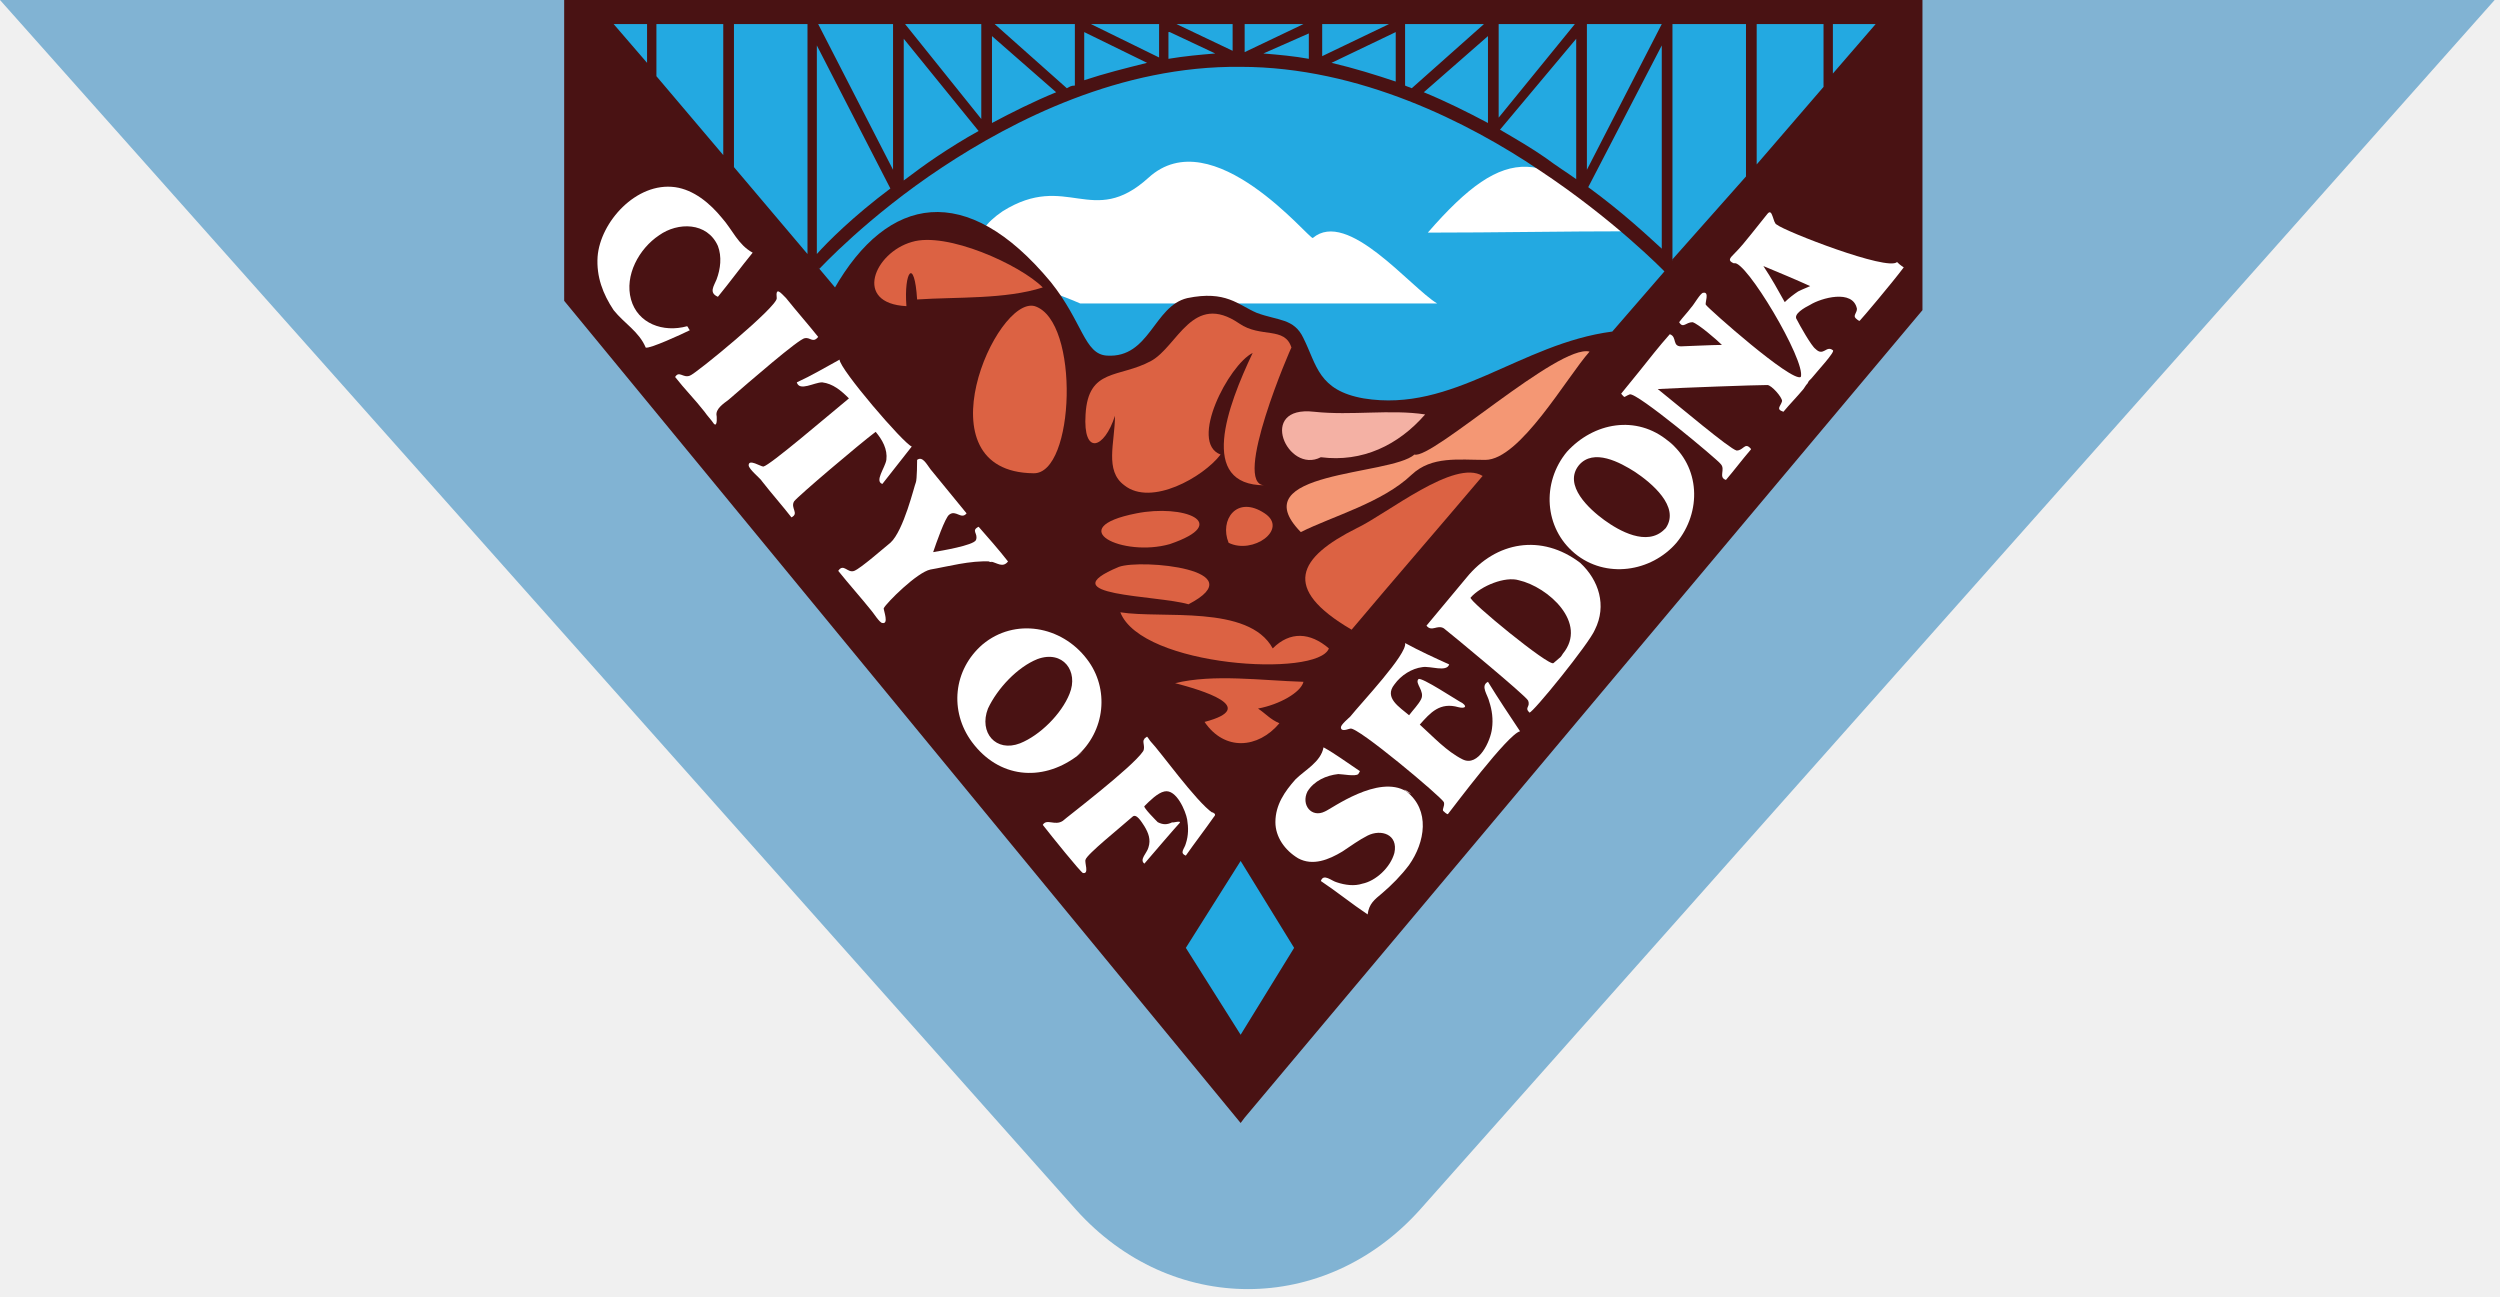
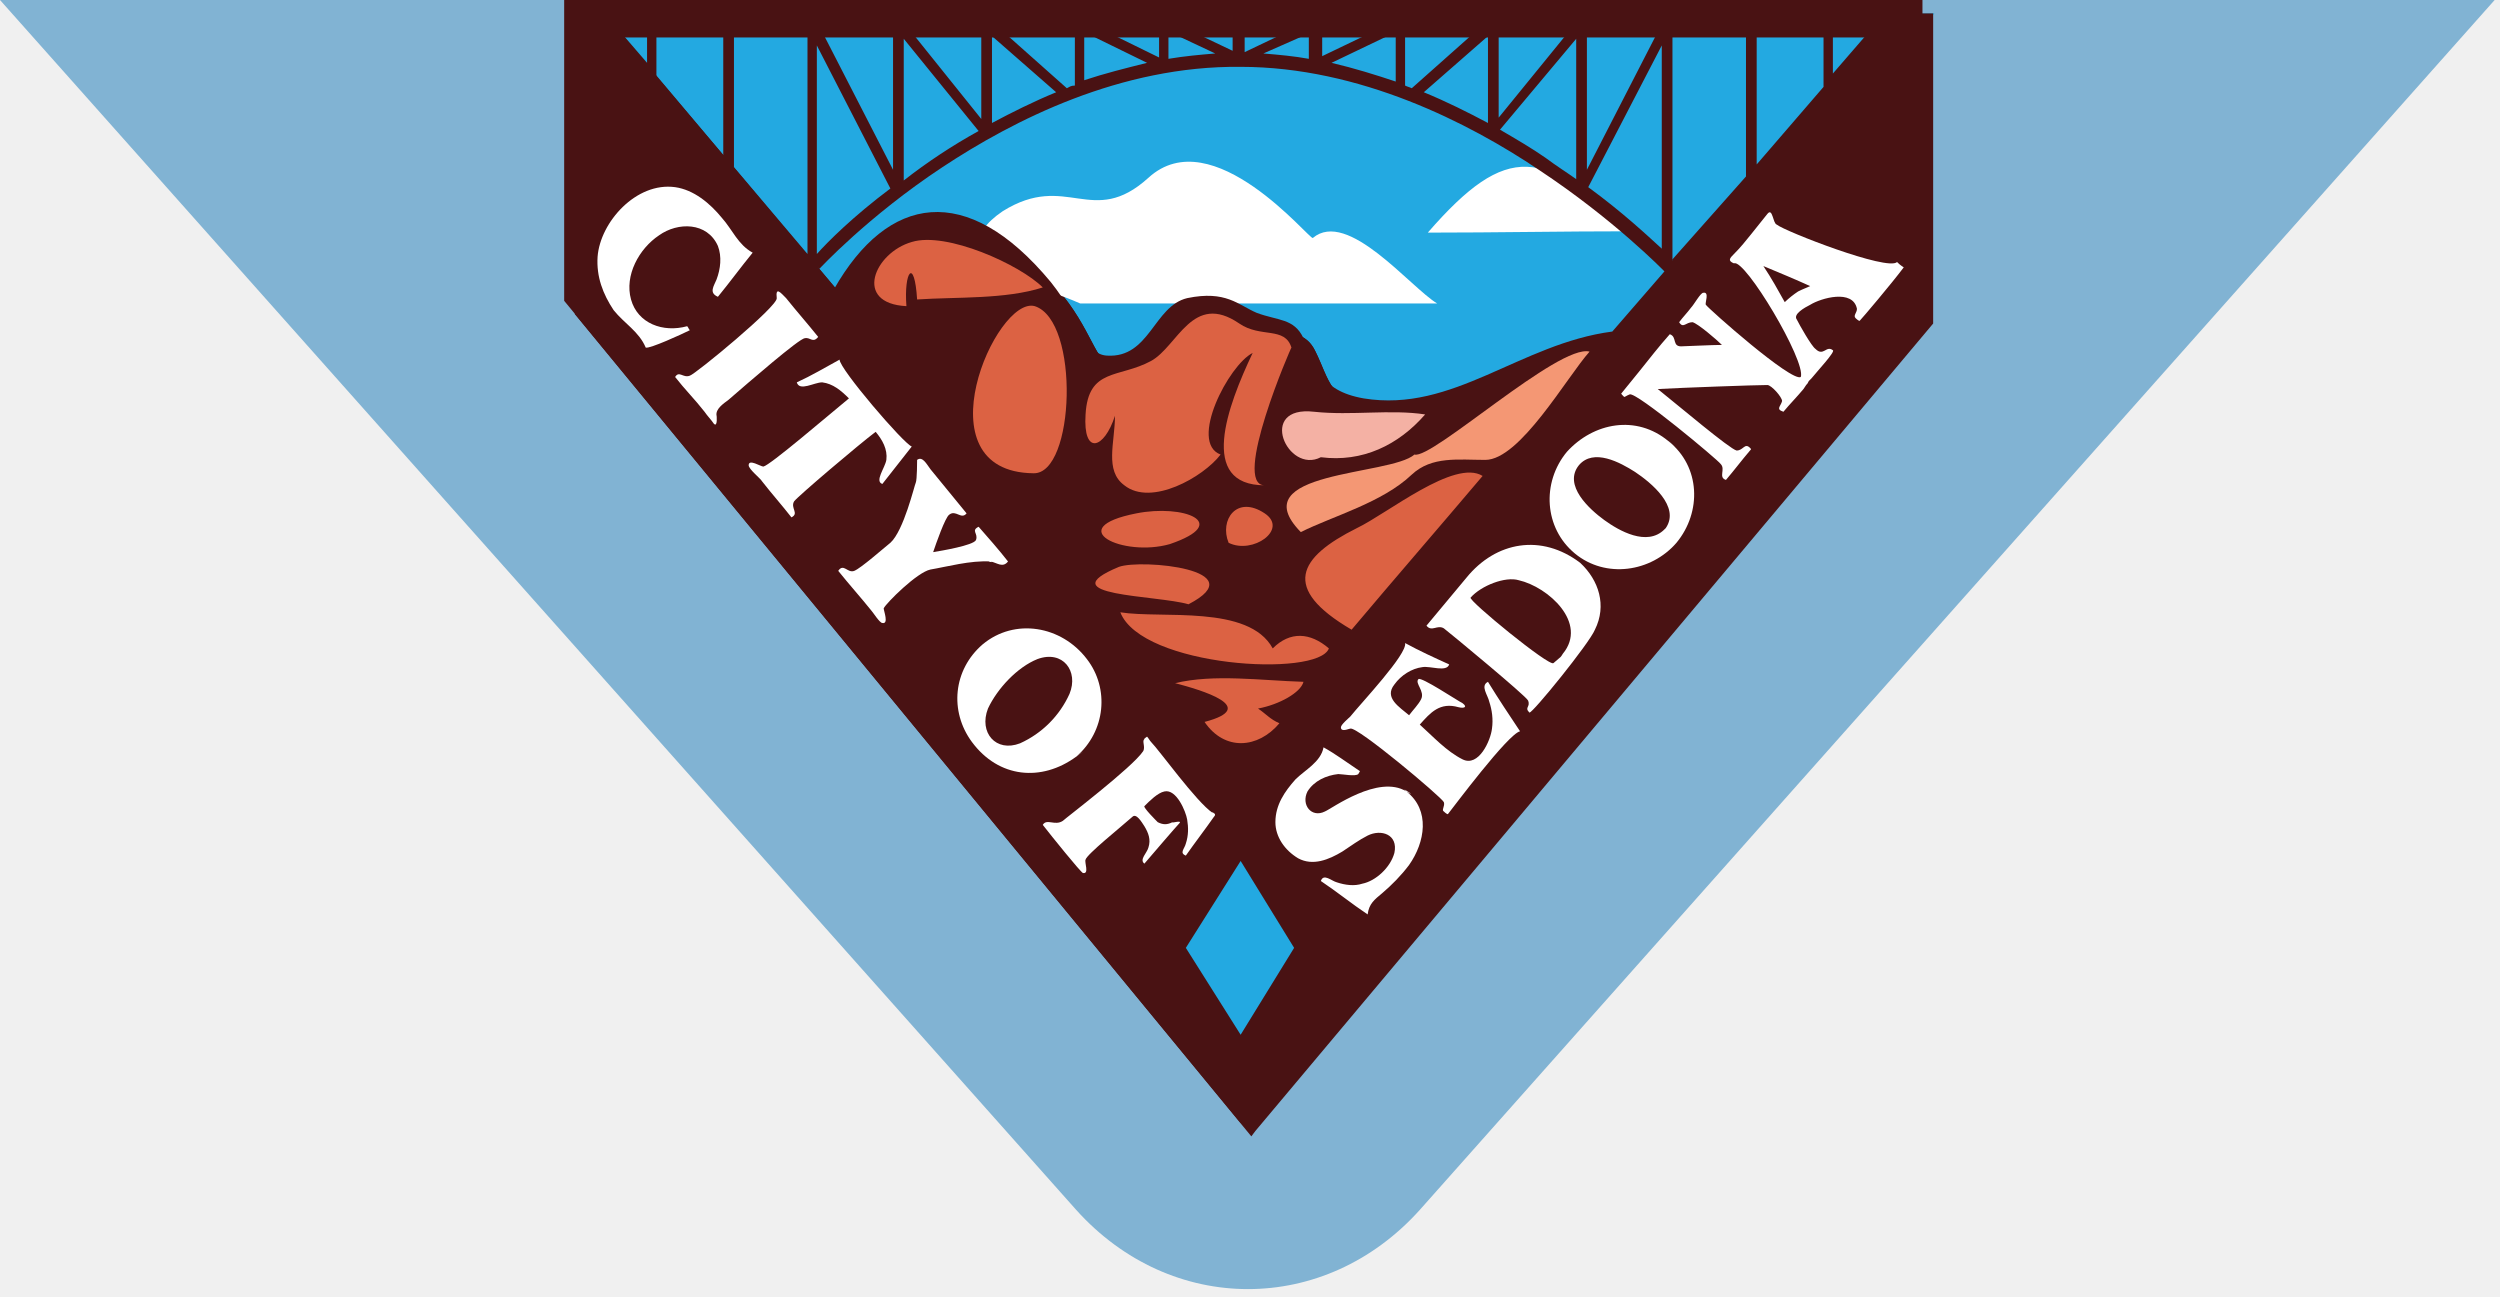
- <svg xmlns="http://www.w3.org/2000/svg" width="187" height="97" viewBox="0 0 187 97" fill="none">
-   <path d="M186.6 0H0L80.5 90.5C87.6 98.4 99.1 98.4 106.2 90.5L186.6 0Z" fill="#81B3D3" />
-   <path d="M43.2 0.7L92.8 59.1L142.1 1.1L43.2 0.7Z" fill="#23A9E1" />
-   <path d="M122 17.3C116.9 17.3 111.9 17.4 106.8 17.4C112.8 10.5 115.5 11.2 122 17.3Z" fill="white" />
-   <path d="M80.8 22.7C89.7 22.7 98.6 22.7 107.5 22.7C105.5 21.5 100.8 15.6 98.2 17.8C98 18 90.7 8.9 85.9 13.3C81.7 17.1 79.8 12.8 75 15.8C69.7 19.4 78.2 21.5 80.8 22.7Z" fill="white" />
-   <path d="M93.1 0H42.2V22.5L92.8 84L93.1 83.6L143.8 23.2V0H93.1ZM54.9 1.8H60.4V19L54.9 12.5V1.8ZM54.1 11.6L49.1 5.7V1.8H54.1V11.6ZM73.4 8.9L67.7 1.8H73.4V8.9ZM66.8 12.7L61.2 1.8H66.8V12.7ZM61.1 3.4L66.6 14.1C63.8 16.2 61.9 18.1 61.1 19V3.4ZM67.6 2.9L73.2 9.8C72.1 10.4 71 11.1 70.1 11.7C69.2 12.3 68.4 12.9 67.6 13.5V2.9ZM74.2 2.7L79 6.9C77.3 7.6 75.7 8.4 74.2 9.2V2.7ZM79.8 6.6L74.4 1.8H80.4V6.4C80.1 6.4 80 6.5 79.8 6.6ZM98.9 1.8H103.9L98.9 4.2V1.8ZM93.1 1.8H97.5L93.1 3.9V1.8ZM92.2 3.8L88 1.8H92.2V3.8ZM86.7 4.3L81.6 1.8H86.7V4.3ZM81.1 2.4L85.8 4.7C84.2 5.1 82.6 5.5 81.1 6V2.4ZM87.5 2.4L90.9 4C89.7 4.1 88.6 4.2 87.4 4.4V2.4H87.5ZM97.9 2.5V4.4C96.8 4.2 95.7 4.1 94.5 4L97.9 2.5ZM104.4 2.4V6.1C102.9 5.6 101.3 5.1 99.6 4.7L104.4 2.4ZM105.1 1.8H111L105.6 6.6C105.4 6.5 105.3 6.5 105.1 6.4V1.8ZM118.7 1.8H124.3L118.7 12.7V1.8ZM112.1 1.8H117.8L112.1 8.8V1.8ZM111.3 2.7V9.2C109.8 8.4 108.2 7.6 106.5 6.9L111.3 2.7ZM117.9 2.9V13.4C117.2 12.9 116.4 12.4 115.6 11.8C114.6 11.1 113.4 10.4 112.2 9.7L117.9 2.9ZM124.3 3.4V18.6C123.2 17.6 121.4 15.9 118.8 14L124.3 3.4ZM125.1 19.4V1.8H130.6V13.2L125.1 19.4C125.2 19.5 125.1 19.5 125.1 19.4ZM131.4 1.8H136.4V6.5L131.4 12.3V1.8ZM48.4 1.8V4.7L45.9 1.8H48.4ZM61.2 20L61.3 20.1C61.3 20.1 64.9 16.2 70.5 12.5C75.8 9 83.8 4.9 92.8 5C101.7 5 109.9 9.2 115.1 12.7C120.7 16.4 124.4 20.2 124.5 20.3L120.6 24.8C113.7 25.7 108.7 30.9 102 29.8C98.6 29.2 98.5 27.3 97.5 25.3C96.8 23.8 95.6 24 94 23.4C92.6 22.8 91.7 21.7 88.8 22.3C86.3 22.9 86 26.8 82.8 26.6C81.1 26.5 81 24.1 78.6 21.1C72.3 13.5 66.4 14.6 62.4 21.6L92.7 57.5L61.2 20ZM137.1 5.5V1.8H140.3L137.1 5.5Z" fill="#491213" />
-   <path d="M88.7 70.9L92.8 64.4L96.8 70.9L92.8 77.4L88.7 70.9Z" fill="#23A9E1" />
-   <path d="M65.5 32.3C66 32.9 66.4 33.6 66.3 34.4C66.2 35 65.4 36 66 36.2C66.7 35.3 67.5 34.3 68.2 33.4C67.6 33.2 62.8 27.6 62.8 26.9C61.7 27.5 60.7 28.1 59.6 28.6C59.8 29.3 60.9 28.6 61.5 28.6C62.3 28.7 62.9 29.2 63.5 29.8C61.8 31.2 57.6 34.8 57.1 34.9C56.9 34.9 56 34.3 56 34.8C56 35.1 56.9 35.8 57 36C57.7 36.9 58.5 37.8 59.2 38.7C59.8 38.4 59.1 38 59.4 37.5C59.7 37.1 64.3 33.2 65.5 32.3Z" fill="white" />
-   <path d="M60.2 25.3C60.6 25.2 60.8 25.7 61.2 25.2C60.4 24.2 59.6 23.3 58.8 22.3C58.4 21.9 58 21.4 58.1 22.3C58.2 22.9 52 28 51.6 28.1C51.1 28.3 50.8 27.7 50.5 28.2C51.2 29.1 52 29.9 52.7 30.8C52.9 31.1 53.2 31.4 53.4 31.7C53.7 32 53.6 31 53.6 31.1C53.5 30.6 54.1 30.2 54.5 29.9C56 28.6 59.8 25.3 60.2 25.3Z" fill="white" />
-   <path d="M51.4 24.4C49.6 24.9 47.7 24.2 47.2 22.4C46.7 20.6 47.8 18.6 49.3 17.6C50.7 16.6 52.9 16.6 53.7 18.4C54 19.2 53.9 20.1 53.6 20.9C53.4 21.4 53 21.9 53.7 22.2C54.6 21.1 55.4 20 56.3 18.9C55.2 18.3 54.8 17.2 54 16.3C53.1 15.2 51.9 14.2 50.5 14C47.6 13.6 44.9 16.6 44.7 19.2C44.6 20.7 45.1 22 45.9 23.2C46.7 24.2 47.8 24.8 48.3 26C48.6 26.1 51 25 51.6 24.7C51.5 24.6 51.5 24.5 51.4 24.4C50.7 24.6 51.4 24.4 51.4 24.4Z" fill="white" />
-   <path d="M90.7 60.8C89.5 60 86.7 56.1 86.1 55.5C86 55.4 85.9 55.2 85.8 55.1C85.8 55.1 85.5 55.3 85.6 55.3C85.4 55.4 85.7 55.9 85.5 56.2C84.7 57.4 79.7 61.2 79.5 61.4C78.9 61.8 78.3 61.2 78 61.7C78.7 62.6 80.8 65.2 81 65.3C81.5 65.4 81.1 64.5 81.2 64.3C81.3 63.9 83.8 61.9 84.7 61.1C85 60.8 85.4 61.5 85.6 61.8C85.9 62.3 86.1 62.8 85.9 63.4C85.8 63.8 85.2 64.3 85.6 64.6C86.2 63.9 88 61.8 88.2 61.6C88.5 61.3 87.6 61.6 87.7 61.5C87.3 61.7 87 61.7 86.6 61.5C86.5 61.4 85.5 60.4 85.6 60.3C86 59.9 86.6 59.3 87.1 59.2C88 59 88.7 60.7 88.8 61.3C88.9 61.9 88.9 62.5 88.7 63.1C88.6 63.5 88.2 63.8 88.7 64C89.4 63 90.1 62.1 90.8 61.1C91 60.9 90.8 60.8 90.7 60.8C90.6 60.7 90.9 60.8 90.7 60.8Z" fill="white" />
-   <path d="M80.5 56.6C82.7 54.7 83 51.5 81.3 49.3C79.4 46.8 75.9 46.2 73.5 48.2C71.3 50.1 71 53.2 72.7 55.5C74.7 58.2 77.9 58.5 80.5 56.6C81.7 55.7 80.4 56.7 80.5 56.6ZM80 51.9C79.4 53.4 77.8 55 76.3 55.6C74.5 56.3 73.2 54.8 73.9 53C74.6 51.5 76.1 49.9 77.6 49.3C79.5 48.6 80.7 50.2 80 51.9C79.6 52.8 80.1 51.7 80 51.9Z" fill="white" />
-   <path d="M74.1 42C74.6 42.1 75 42.5 75.4 42C74.7 41.1 73.9 40.2 73.2 39.4C72.6 39.7 73.2 39.9 73 40.4C72.8 40.8 70.4 41.2 69.8 41.3C70 40.7 70.7 38.7 71 38.5C71.5 38.1 71.9 38.9 72.3 38.4C71.4 37.3 70.5 36.2 69.6 35.1C69.3 34.7 69 34.1 68.6 34.4C68.6 34.4 68.6 35.9 68.5 36.1C68.4 36.3 67.6 39.7 66.6 40.6C66.1 41 64.4 42.5 63.9 42.7C63.4 42.9 63.1 42.1 62.7 42.7C63.5 43.7 64.4 44.7 65.2 45.7C65.3 45.8 65.8 46.6 66 46.6C66.5 46.7 66.1 45.7 66.1 45.5C66.3 45.1 68.6 42.8 69.6 42.6C70.8 42.4 72.6 41.9 74.1 42C74.4 42.1 73.7 42 74.1 42Z" fill="white" />
-   <path d="M67.8 22.9C63.8 22.7 65.4 18.9 68.2 18.1C70.8 17.3 76.3 19.8 78 21.5C75.2 22.4 71.6 22.2 68.6 22.4C68.4 19.2 67.6 20.3 67.8 22.9Z" fill="#DC6243" />
-   <path d="M77.3 35.4C68.7 35.3 74.5 22.1 77.4 22.9C80.8 24 80.4 35.5 77.3 35.4Z" fill="#DC6243" />
-   <path d="M83.4 31.1C82.6 33.6 81 34.1 81.2 31C81.4 27.5 83.7 28.3 86.1 27C88.1 25.9 89.2 21.8 92.7 24.2C94.3 25.3 96.1 24.4 96.6 26C96.6 25.9 92.1 36.3 94.6 36.3C89.6 36.3 91.8 30.4 93.7 26.4C91.9 27.3 88.9 33.1 91.3 34C90 35.7 86.1 37.9 84.1 36.3C82.6 35.2 83.4 33.1 83.4 31.1Z" fill="#DC6243" />
-   <path d="M87.5 40.7C84 41.7 79.4 39.5 85 38.4C88.5 37.7 92.2 39.1 87.5 40.7C87.6 40.7 87.4 40.7 87.5 40.7Z" fill="#DC6243" />
-   <path d="M91.9 40.6C91.2 38.9 92.5 37 94.6 38.4C96.4 39.6 93.7 41.5 91.9 40.6Z" fill="#DC6243" />
-   <path d="M88.9 45.2C86.5 44.5 78.4 44.6 83.7 42.4C85.4 41.8 93.9 42.6 88.9 45.2Z" fill="#DC6243" />
-   <path d="M99.4 48.5C98 47.3 96.5 47.2 95.2 48.5C93.4 45.2 86.9 46.3 83.8 45.8C85.4 49.9 98.6 50.7 99.4 48.5Z" fill="#DC6243" />
-   <path d="M97.5 51C94.3 50.9 90.8 50.4 87.9 51.1C89.8 51.6 94.3 52.9 90.1 54C91.6 56.2 94.1 56 95.7 54.1C95 53.8 94.7 53.4 94.1 53C95.7 52.7 97.3 51.8 97.5 51Z" fill="#DC6243" />
-   <path d="M101.1 47.1C95.8 44 97.1 41.7 101.5 39.5C103.8 38.4 108.8 34.3 110.9 35.6C107.6 39.5 104.3 43.3 101.1 47.1Z" fill="#DC6243" />
-   <path d="M97.3 39.8C92.8 35.2 104 35.6 105.8 34C107.1 34.4 116.6 25.7 118.9 26.3C117.2 28.2 113.7 34.4 111.1 34.4C109.1 34.4 107.1 34.1 105.6 35.5C103.4 37.6 99.7 38.6 97.3 39.8Z" fill="#F49774" />
-   <path d="M98.8 34.2C96.3 35.5 94 30.3 98.3 30.8C101.1 31.1 104 30.6 106.6 31C104.6 33.3 101.9 34.6 98.8 34.2Z" fill="#F4B1A4" />
-   <path d="M111.4 52.5C111.6 53.1 111.7 53.8 111.6 54.5C111.5 55.4 110.6 57.4 109.4 56.8C108.2 56.2 107.2 55.1 106.2 54.2C107 53.3 107.7 52.5 109.1 52.9C109.5 53 109.8 52.9 109.4 52.6C109 52.4 106.3 50.6 106.1 50.8C105.8 51.1 106.6 51.7 106.3 52.3C106.1 52.7 105.7 53.1 105.4 53.5C104.7 52.9 103.5 52.2 104.3 51.2C104.8 50.5 105.6 50 106.4 49.9C107 49.8 108.2 50.3 108.4 49.7C107.3 49.2 106.2 48.7 105.1 48.1C105.3 48.9 101.8 52.6 101 53.6C100.9 53.7 100.3 54.2 100.3 54.4C100.3 54.8 100.9 54.5 101 54.5C101.5 54.3 107.8 59.6 108 60C108.1 60.3 107.8 60.6 108 60.7C108 60.7 108.2 60.9 108.3 60.9C108.7 60.4 112.8 54.9 113.7 54.7C112.9 53.5 112.1 52.3 111.3 51C110.7 51.3 111.3 52 111.4 52.5Z" fill="white" />
-   <path d="M105.2 59.2C103.1 57.9 99.6 60.5 99.1 60.7C98.1 61.2 97.3 60.2 97.8 59.2C98.3 58.4 99.2 58 100.1 57.9C100.4 57.9 101.4 58.1 101.6 57.9C101.7 57.7 101.8 57.7 101.6 57.6C100.7 57 99.9 56.4 99 55.9C98.8 57 97.6 57.6 96.9 58.3C96.1 59.2 95.4 60.2 95.4 61.5C95.4 62.6 96.1 63.6 97.1 64.2C98.2 64.8 99.4 64.3 100.4 63.7C101 63.3 101.7 62.8 102.3 62.5C103.3 62 104.6 62.4 104.3 63.8C104 64.9 102.9 65.9 101.9 66.1C101.3 66.3 100.6 66.2 100 66C99.6 65.9 99 65.3 98.8 65.9C100 66.7 101.1 67.6 102.3 68.4C102.4 67.6 102.8 67.3 103.4 66.8C104.1 66.2 104.8 65.5 105.4 64.7C106.6 63 107 60.6 105.2 59.2Z" fill="white" />
-   <path d="M105.2 59.2C106.2 59.8 104.6 58.7 105.2 59.2V59.2Z" fill="white" />
-   <path d="M141.9 19.6C141.2 20.3 133.5 17.3 132.9 16.8C132.6 16.7 132.6 15.5 132.2 16C131.8 16.5 131.4 17 131 17.5C130.6 18 130.2 18.5 129.7 19C129.4 19.3 129.2 19.5 129.7 19.7C130.5 19.3 135.1 27 134.7 28.2C134 28.6 127.8 23.1 127.6 22.8C127.5 22.7 127.9 21.8 127.4 21.9C127.2 21.9 126.7 22.8 126.5 23C126.2 23.4 125.9 23.7 125.6 24.1C125.9 24.6 126.1 24.1 126.6 24.1C127 24.2 128.4 25.4 128.8 25.8C128.1 25.8 126.1 25.9 125.9 25.9C125 26 125.5 25.2 124.9 25C124.1 25.9 123.4 26.8 122.6 27.8C122.2 28.3 121.7 28.9 121.3 29.4C121.2 29.5 121.3 29.4 121.3 29.5C121.6 29.8 121.4 29.7 121.9 29.5C122.4 29.3 128.5 34.4 128.7 34.7C129.1 35.1 128.5 35.7 129.1 35.9C129.7 35.2 130.3 34.4 130.9 33.7C131 33.6 131 33.6 130.9 33.5C130.5 33.1 130.4 33.7 129.9 33.7C129.4 33.6 125.5 30.3 124 29.1C125.8 29 131.3 28.8 132.2 28.8C132.5 28.8 133.3 29.7 133.3 30C133.2 30.4 132.8 30.6 133.4 30.8C133.9 30.2 134.4 29.7 134.9 29.1L135.1 28.8C135.2 28.7 135.2 28.7 135.3 28.5L135.5 28.3C135.9 27.8 137.3 26.3 137.1 26.2C136.6 25.8 136.4 26.7 135.8 26.1C135.5 25.9 134.6 24.3 134.4 23.9C134.1 23.5 135 23 135.4 22.8C136.2 22.3 138.6 21.6 138.9 23.1C138.9 23.4 138.6 23.6 138.8 23.8C138.8 23.8 139 24 139.1 24C139.3 23.8 141.5 21.2 142.4 20C142.1 19.8 142 19.7 141.9 19.6ZM134.5 21.8C134.6 21.8 134.7 21.7 134.5 21.8C134.2 22 133.8 22.3 133.5 22.6C133 21.7 132.5 20.8 131.9 19.9C133.1 20.4 134.3 20.9 135.4 21.4C135.2 21.5 134.9 21.6 134.5 21.8Z" fill="white" />
-   <path d="M124.8 33C122.4 31 119.2 31.6 117.2 33.8C115.3 36.1 115.5 39.5 117.8 41.4C120.1 43.3 123.5 42.8 125.4 40.6C127.3 38.3 127.2 34.9 124.8 33ZM124.5 39.6C124.5 39.6 124.5 39.7 124.5 39.6C123.2 40.9 121.1 39.7 120 38.9C118.9 38.1 116.9 36.3 118.1 34.8C119.2 33.5 121.2 34.6 122.3 35.3C123.5 36.1 125.7 37.9 124.6 39.5C124.7 39.4 124.7 39.4 124.5 39.6Z" fill="white" />
-   <path d="M124.8 33C126 34 124.5 32.8 124.8 33V33Z" fill="white" />
-   <path d="M124.5 39.7C124.5 39.6 124.5 39.6 124.5 39.7C124.6 39.6 124.6 39.6 124.6 39.6C124.5 39.6 124.5 39.7 124.5 39.7Z" fill="white" />
-   <path d="M118.2 42.1C118.3 42.2 118.5 42.4 118.2 42.1C115.3 39.9 111.9 40.5 109.7 43.2C108.7 44.4 107.7 45.6 106.7 46.8C107.1 47.3 107.5 46.7 108 47C108.4 47.3 114.2 52.1 114.3 52.4C114.5 52.9 114 52.9 114.4 53.3C114.6 53.4 118.9 48.1 119.3 47.1C120.2 45.3 119.6 43.4 118.2 42.1ZM116.9 48.9C116.7 49.2 116.9 49 116.2 49.6C115.9 49.9 109.8 44.9 110 44.7C110.8 43.8 112.6 43.1 113.6 43.4C115.8 43.9 118.8 46.6 116.9 48.9Z" fill="white" />
+ <svg xmlns="http://www.w3.org/2000/svg" width="187" height="97" fill="none">
+   <path d="M186.6 0H0l80.5 90.5c7.1 7.9 18.6 7.9 25.7 0L186.6 0z" fill="#81B3D3" />
+   <path d="M43.2.7l49.6 58.4 49.3-58L43.2.7z" fill="#23A9E1" />
+   <path d="M43 1l50.6 59.1L144.7 1H43z" fill="#23A9E1" />
+   <path d="M93.9 1H43v22.5L93.6 85l.3-.4 50.7-60.4V1H93.9zm0 57.1l-.3.4L46.7 2.8h94.4L93.9 58.1z" fill="#491213" />
+   <path d="M93.6 58.5l.3-.4 27.6-32.3c-6.9.9-11.9 6.1-18.6 5-3.4-.6-3.5-2.5-4.5-4.5-.7-1.5-1.9-1.3-3.5-1.9-1.4-.6-2.3-1.7-5.2-1.1-2.5.6-2.8 4.5-6 4.3-1.7-.1-1.8-2.5-4.2-5.5-6.3-7.6-12.2-6.5-16.2.5l30.3 35.9z" fill="#491213" />
+   <path d="M93.6 58.5l.3-.4 27.6-32.3c-6.9.9-11.9 6.1-18.6 5-3.4-.6-3.5-2.5-4.5-4.5-.7-1.5-1.9-1.3-3.5-1.9-1.4-.6-2.3-1.7-5.2-1.1-2.5.6-2.8 4.5-6 4.3-1.7-.1-1.8-2.5-4.2-5.5-6.3-7.6-12.2-6.5-16.2.5l30.3 35.9z" fill="#491213" />
+   <path d="M69.6 28.7c-2-1.6-1.4-5.3 1.8-4.1 4 2.1-.9 3.2-1.8 4.1zM92.9 45.9c0-1-.5-2.7 1.4-1.9 2.2.8-1.4 2.6-1.4 1.9 0-.2 0 0 0 0z" fill="#DC6243" />
+   <path d="M122 17.3c-5.1 0-10.1.1-15.2.1 6-6.9 8.7-6.2 15.2-.1zM80.8 22.7h26.7c-2-1.2-6.7-7.1-9.3-4.9-.2.2-7.5-8.9-12.3-4.5-4.2 3.8-6.1-.5-10.9 2.5-5.3 3.6 3.2 5.7 5.8 6.9z" fill="#fff" />
+   <path d="M93.1 0H42.2v22.5L92.8 84l.3-.4 50.7-60.4V0H93.1zM54.9 1.8h5.5V19l-5.5-6.5V1.8zm-.8 9.8l-5-5.9V1.8h5v9.8zm19.3-2.7l-5.7-7.1h5.7v7.1zm-6.6 3.8L61.2 1.8h5.6v10.9zm-5.7-9.3l5.5 10.7c-2.8 2.1-4.7 4-5.5 4.9V3.4zm6.5-.5l5.6 6.9a42.13 42.13 0 00-5.6 3.7V2.9zm6.6-.2L79 6.9c-1.7.7-3.3 1.5-4.8 2.3V2.7zm5.6 3.9l-5.4-4.8h6v4.6c-.3 0-.4.1-.6.2zm19.1-4.8h5l-5 2.4V1.8zm-5.8 0h4.4l-4.4 2.1V1.8zm-.9 2l-4.2-2h4.2v2zm-5.5.5l-5.1-2.5h5.1v2.5zm-5.6-1.9l4.7 2.3c-1.6.4-3.2.8-4.7 1.3V2.4zm6.4 0L90.9 4c-1.2.1-2.3.2-3.5.4v-2h.1zm10.4.1v1.9c-1.1-.2-2.2-.3-3.4-.4l3.4-1.5zm6.5-.1v3.7c-1.5-.5-3.1-1-4.8-1.4l4.8-2.3zm.7-.6h5.9l-5.4 4.8c-.2-.1-.3-.1-.5-.2V1.8zm13.6 0h5.6l-5.6 10.9V1.8zm-6.6 0h5.7l-5.7 7v-7zm-.8.9v6.5c-1.5-.8-3.1-1.6-4.8-2.3l4.8-4.2zm6.6.2v10.5c-.7-.5-1.5-1-2.3-1.6-1-.7-2.2-1.4-3.4-2.1l5.7-6.8zm6.4.5v15.2c-1.1-1-2.9-2.7-5.5-4.6l5.5-10.6zm.8 16V1.8h5.5v11.4l-5.5 6.2c.1.1 0 .1 0 0zm6.3-17.6h5v4.7l-5 5.8V1.8zm-83 0v2.9l-2.5-2.9h2.5zM61.2 20l.1.1s3.6-3.9 9.2-7.6C75.8 9 83.8 4.9 92.8 5c8.9 0 17.1 4.2 22.3 7.7 5.6 3.7 9.3 7.5 9.4 7.6l-3.9 4.5c-6.9.9-11.9 6.1-18.6 5-3.4-.6-3.5-2.5-4.5-4.5-.7-1.5-1.9-1.3-3.5-1.9-1.4-.6-2.3-1.7-5.2-1.1-2.5.6-2.8 4.5-6 4.3-1.7-.1-1.8-2.5-4.2-5.5-6.3-7.6-12.2-6.5-16.2.5l30.3 35.9L61.2 20zm75.9-14.5V1.8h3.2l-3.2 3.7z" fill="#491213" />
+   <path d="M88.7 70.9l4.1-6.5 4 6.5-4 6.5-4.1-6.5z" fill="#23A9E1" />
+   <path d="M65.5 32.3c.5.6.9 1.3.8 2.1-.1.6-.9 1.6-.3 1.8l2.2-2.8c-.6-.2-5.4-5.8-5.4-6.5-1.1.6-2.1 1.2-3.2 1.7.2.7 1.3 0 1.9 0 .8.1 1.4.6 2 1.2-1.7 1.4-5.9 5-6.4 5.1-.2 0-1.1-.6-1.1-.1 0 .3.9 1 1 1.2.7.9 1.5 1.8 2.2 2.7.6-.3-.1-.7.2-1.2.3-.4 4.9-4.3 6.1-5.2zM60.2 25.3c.4-.1.6.4 1-.1-.8-1-1.6-1.9-2.4-2.9-.4-.4-.8-.9-.7 0 .1.6-6.1 5.7-6.5 5.8-.5.2-.8-.4-1.1.1.7.9 1.5 1.7 2.2 2.6.2.3.5.6.7.9.3.3.2-.7.2-.6-.1-.5.5-.9.9-1.2 1.5-1.3 5.3-4.6 5.7-4.6zM51.4 24.4c-1.8.5-3.7-.2-4.2-2s.6-3.8 2.1-4.8c1.4-1 3.6-1 4.4.8.3.8.2 1.7-.1 2.5-.2.5-.6 1 .1 1.3.9-1.1 1.7-2.2 2.6-3.3-1.1-.6-1.5-1.7-2.3-2.6-.9-1.1-2.1-2.1-3.5-2.3-2.9-.4-5.6 2.6-5.8 5.2-.1 1.5.4 2.8 1.2 4 .8 1 1.9 1.6 2.4 2.8.3.1 2.7-1 3.3-1.3-.1-.1-.1-.2-.2-.3-.7.2 0 0 0 0zM90.7 60.8c-1.2-.8-4-4.7-4.6-5.3-.1-.1-.2-.3-.3-.4 0 0-.3.2-.2.2-.2.1.1.6-.1.9-.8 1.2-5.8 5-6 5.2-.6.4-1.2-.2-1.5.3.7.9 2.8 3.5 3 3.6.5.1.1-.8.2-1 .1-.4 2.6-2.4 3.5-3.2.3-.3.7.4.9.7.3.5.5 1 .3 1.6-.1.4-.7.9-.3 1.2.6-.7 2.4-2.8 2.6-3 .3-.3-.6 0-.5-.1-.4.2-.7.2-1.1 0-.1-.1-1.1-1.1-1-1.2.4-.4 1-1 1.5-1.1.9-.2 1.6 1.5 1.7 2.1.1.6.1 1.2-.1 1.8-.1.4-.5.7 0 .9.7-1 1.4-1.9 2.1-2.9.2-.2 0-.3-.1-.3-.1-.1.2 0 0 0zM80.5 56.6c2.2-1.9 2.5-5.1.8-7.3-1.9-2.5-5.4-3.1-7.8-1.1-2.2 1.9-2.5 5-.8 7.3 2 2.7 5.2 3 7.8 1.1 1.2-.9-.1.1 0 0zm-.5-4.7a7.4 7.4 0 01-3.7 3.7c-1.8.7-3.1-.8-2.4-2.6.7-1.5 2.2-3.1 3.7-3.7 1.9-.7 3.1.9 2.4 2.6-.4.9.1-.2 0 0zM74.1 42c.5.1.9.5 1.3 0-.7-.9-1.5-1.8-2.2-2.6-.6.3 0 .5-.2 1-.2.4-2.6.8-3.2.9.2-.6.9-2.6 1.2-2.8.5-.4.9.4 1.3-.1l-2.7-3.3c-.3-.4-.6-1-1-.7 0 0 0 1.5-.1 1.7-.1.2-.9 3.6-1.9 4.5-.5.4-2.2 1.9-2.7 2.1-.5.2-.8-.6-1.2 0 .8 1 1.7 2 2.5 3 .1.1.6.9.8.9.5.1.1-.9.1-1.1.2-.4 2.5-2.7 3.5-2.9 1.2-.2 3-.7 4.5-.6.3.1-.4 0 0 0z" fill="#fff" />
+   <path d="M67.8 22.9c-4-.2-2.4-4 .4-4.8 2.6-.8 8.1 1.7 9.8 3.4-2.8.9-6.4.7-9.4.9-.2-3.2-1-2.1-.8.5zM77.3 35.4c-8.6-.1-2.8-13.3.1-12.5 3.4 1.1 3 12.6-.1 12.5zM83.4 31.1c-.8 2.5-2.4 3-2.2-.1.2-3.5 2.5-2.7 4.9-4 2-1.1 3.1-5.2 6.6-2.8 1.6 1.1 3.4.2 3.9 1.8 0-.1-4.5 10.3-2 10.3-5 0-2.8-5.9-.9-9.9-1.8.9-4.8 6.7-2.4 7.6-1.3 1.7-5.2 3.9-7.2 2.3-1.5-1.1-.7-3.2-.7-5.2zM87.5 40.7c-3.5 1-8.1-1.2-2.5-2.3 3.5-.7 7.2.7 2.5 2.3.1 0-.1 0 0 0zM91.9 40.6c-.7-1.7.6-3.6 2.7-2.2 1.8 1.2-.9 3.1-2.7 2.2zM88.9 45.2c-2.4-.7-10.5-.6-5.2-2.8 1.7-.6 10.2.2 5.2 2.8zM99.4 48.5c-1.4-1.2-2.9-1.3-4.2 0-1.8-3.3-8.3-2.2-11.4-2.7 1.6 4.1 14.8 4.9 15.6 2.7zM97.5 51c-3.2-.1-6.7-.6-9.6.1 1.9.5 6.4 1.8 2.2 2.9 1.5 2.2 4 2 5.6.1-.7-.3-1-.7-1.6-1.1 1.6-.3 3.2-1.2 3.4-2zM101.1 47.1c-5.3-3.1-4-5.4.4-7.6 2.3-1.1 7.3-5.2 9.4-3.9-3.3 3.9-6.6 7.7-9.8 11.5z" fill="#DC6243" />
+   <path d="M97.3 39.8c-4.5-4.6 6.7-4.2 8.5-5.8 1.3.4 10.8-8.3 13.1-7.7-1.7 1.9-5.2 8.1-7.8 8.1-2 0-4-.3-5.5 1.1-2.2 2.1-5.9 3.1-8.3 4.3z" fill="#F49774" />
+   <path d="M98.8 34.2c-2.5 1.3-4.8-3.9-.5-3.4 2.8.3 5.7-.2 8.3.2-2 2.3-4.7 3.6-7.8 3.2z" fill="#F4B1A4" />
+   <path d="M111.4 52.5c.2.6.3 1.3.2 2-.1.9-1 2.9-2.2 2.3-1.2-.6-2.2-1.7-3.2-2.6.8-.9 1.5-1.7 2.9-1.3.4.1.7 0 .3-.3-.4-.2-3.1-2-3.3-1.8-.3.3.5.9.2 1.5-.2.4-.6.8-.9 1.2-.7-.6-1.9-1.3-1.1-2.3.5-.7 1.3-1.2 2.1-1.3.6-.1 1.8.4 2-.2-1.1-.5-2.2-1-3.3-1.6.2.8-3.3 4.5-4.1 5.5-.1.1-.7.6-.7.8 0 .4.6.1.7.1.5-.2 6.8 5.1 7 5.5.1.3-.2.6 0 .7 0 0 .2.2.3.2.4-.5 4.5-6 5.4-6.2-.8-1.2-1.6-2.4-2.4-3.7-.6.3 0 1 .1 1.5zM105.2 59.2c-2.1-1.3-5.6 1.3-6.1 1.5-1 .5-1.8-.5-1.3-1.5.5-.8 1.4-1.2 2.3-1.3.3 0 1.3.2 1.5 0 .1-.2.2-.2 0-.3-.9-.6-1.7-1.2-2.6-1.7-.2 1.1-1.4 1.7-2.1 2.4-.8.9-1.5 1.9-1.5 3.2 0 1.1.7 2.1 1.7 2.7 1.1.6 2.3.1 3.3-.5.6-.4 1.3-.9 1.9-1.2 1-.5 2.3-.1 2 1.3-.3 1.1-1.4 2.1-2.4 2.3-.6.2-1.3.1-1.9-.1-.4-.1-1-.7-1.2-.1 1.2.8 2.3 1.7 3.5 2.5.1-.8.5-1.1 1.1-1.6.7-.6 1.4-1.3 2-2.1 1.2-1.7 1.6-4.1-.2-5.5zM105.2 59.2c1 .6-.6-.5 0 0zM141.9 19.6c-.7.7-8.4-2.3-9-2.8-.3-.1-.3-1.3-.7-.8l-1.2 1.5c-.4.5-.8 1-1.3 1.5-.3.3-.5.5 0 .7.8-.4 5.4 7.3 5 8.5-.7.4-6.9-5.1-7.1-5.4-.1-.1.3-1-.2-.9-.2 0-.7.9-.9 1.1-.3.4-.6.7-.9 1.1.3.5.5 0 1 0 .4.1 1.8 1.3 2.2 1.7-.7 0-2.7.1-2.9.1-.9.1-.4-.7-1-.9-.8.9-1.5 1.8-2.3 2.8l-1.3 1.6c-.1.1 0 0 0 .1.3.3.1.2.6 0s6.6 4.9 6.8 5.2c.4.4-.2 1 .4 1.2.6-.7 1.2-1.5 1.8-2.2.1-.1.1-.1 0-.2-.4-.4-.5.2-1 .2-.5-.1-4.4-3.4-5.9-4.6 1.8-.1 7.3-.3 8.2-.3.3 0 1.1.9 1.1 1.2-.1.4-.5.6.1.8.5-.6 1-1.1 1.5-1.7l.2-.3c.1-.1.1-.1.2-.3l.2-.2c.4-.5 1.8-2 1.6-2.1-.5-.4-.7.5-1.3-.1-.3-.2-1.2-1.8-1.4-2.2-.3-.4.6-.9 1-1.1.8-.5 3.2-1.2 3.5.3 0 .3-.3.5-.1.7 0 0 .2.2.3.2.2-.2 2.4-2.8 3.3-4-.3-.2-.4-.3-.5-.4zm-7.4 2.2c.1 0 .2-.1 0 0a7 7 0 00-1 .8c-.5-.9-1-1.8-1.6-2.7 1.2.5 2.4 1 3.5 1.5-.2.1-.5.2-.9.4zM124.8 33c-2.4-2-5.6-1.4-7.6.8-1.9 2.3-1.7 5.7.6 7.6 2.3 1.9 5.7 1.4 7.6-.8 1.9-2.3 1.8-5.7-.6-7.6zm-.3 6.6s0 .1 0 0c-1.3 1.3-3.4.1-4.5-.7-1.1-.8-3.1-2.6-1.9-4.1 1.1-1.3 3.1-.2 4.2.5 1.2.8 3.4 2.6 2.3 4.2l-.1.1z" fill="#fff" />
+   <path d="M124.8 33c1.2 1-.3-.2 0 0zM124.5 39.7c0-.1 0-.1 0 0l.1-.1c-.1 0-.1.1-.1.1zM118.2 42.1c.1.1.3.3 0 0-2.9-2.2-6.3-1.6-8.5 1.1l-3 3.6c.4.5.8-.1 1.3.2.4.3 6.2 5.1 6.3 5.4.2.5-.3.5.1.9.2.1 4.5-5.2 4.9-6.2.9-1.8.3-3.7-1.1-5zm-1.3 6.8c-.2.3 0 .1-.7.7-.3.3-6.4-4.7-6.2-4.9.8-.9 2.6-1.6 3.6-1.3 2.2.5 5.2 3.2 3.3 5.5z" fill="#fff" />
</svg>
